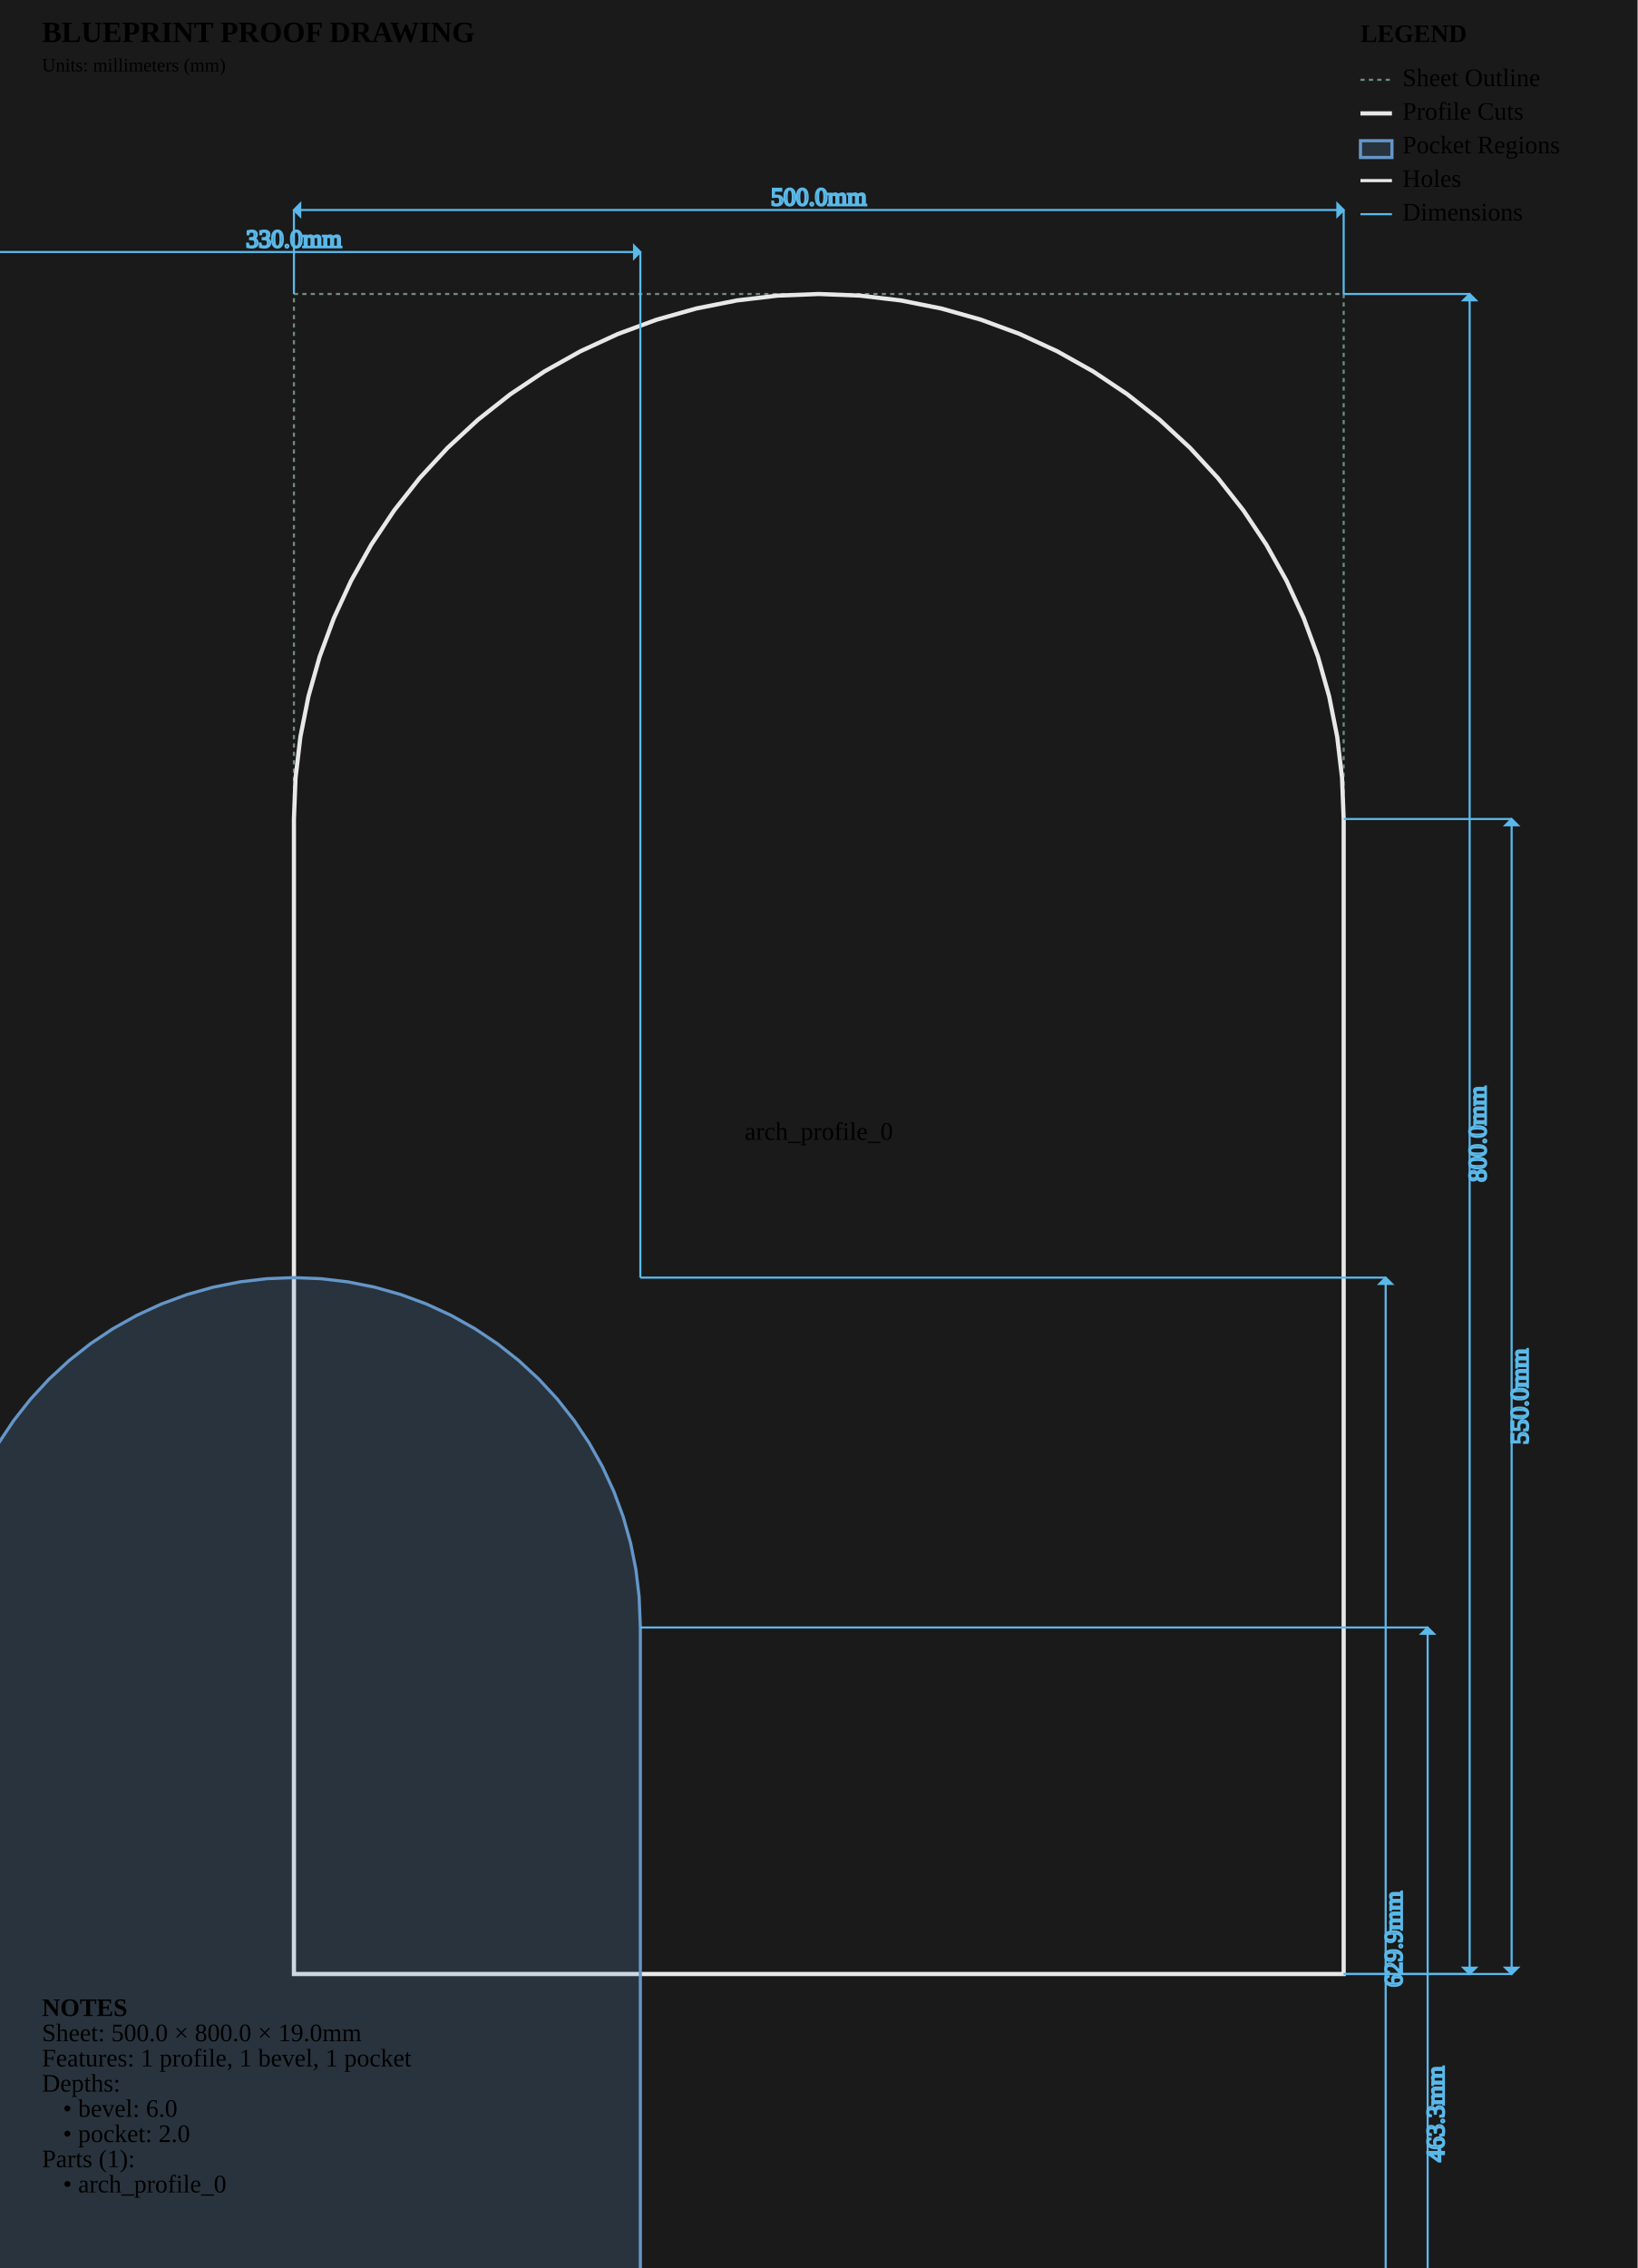
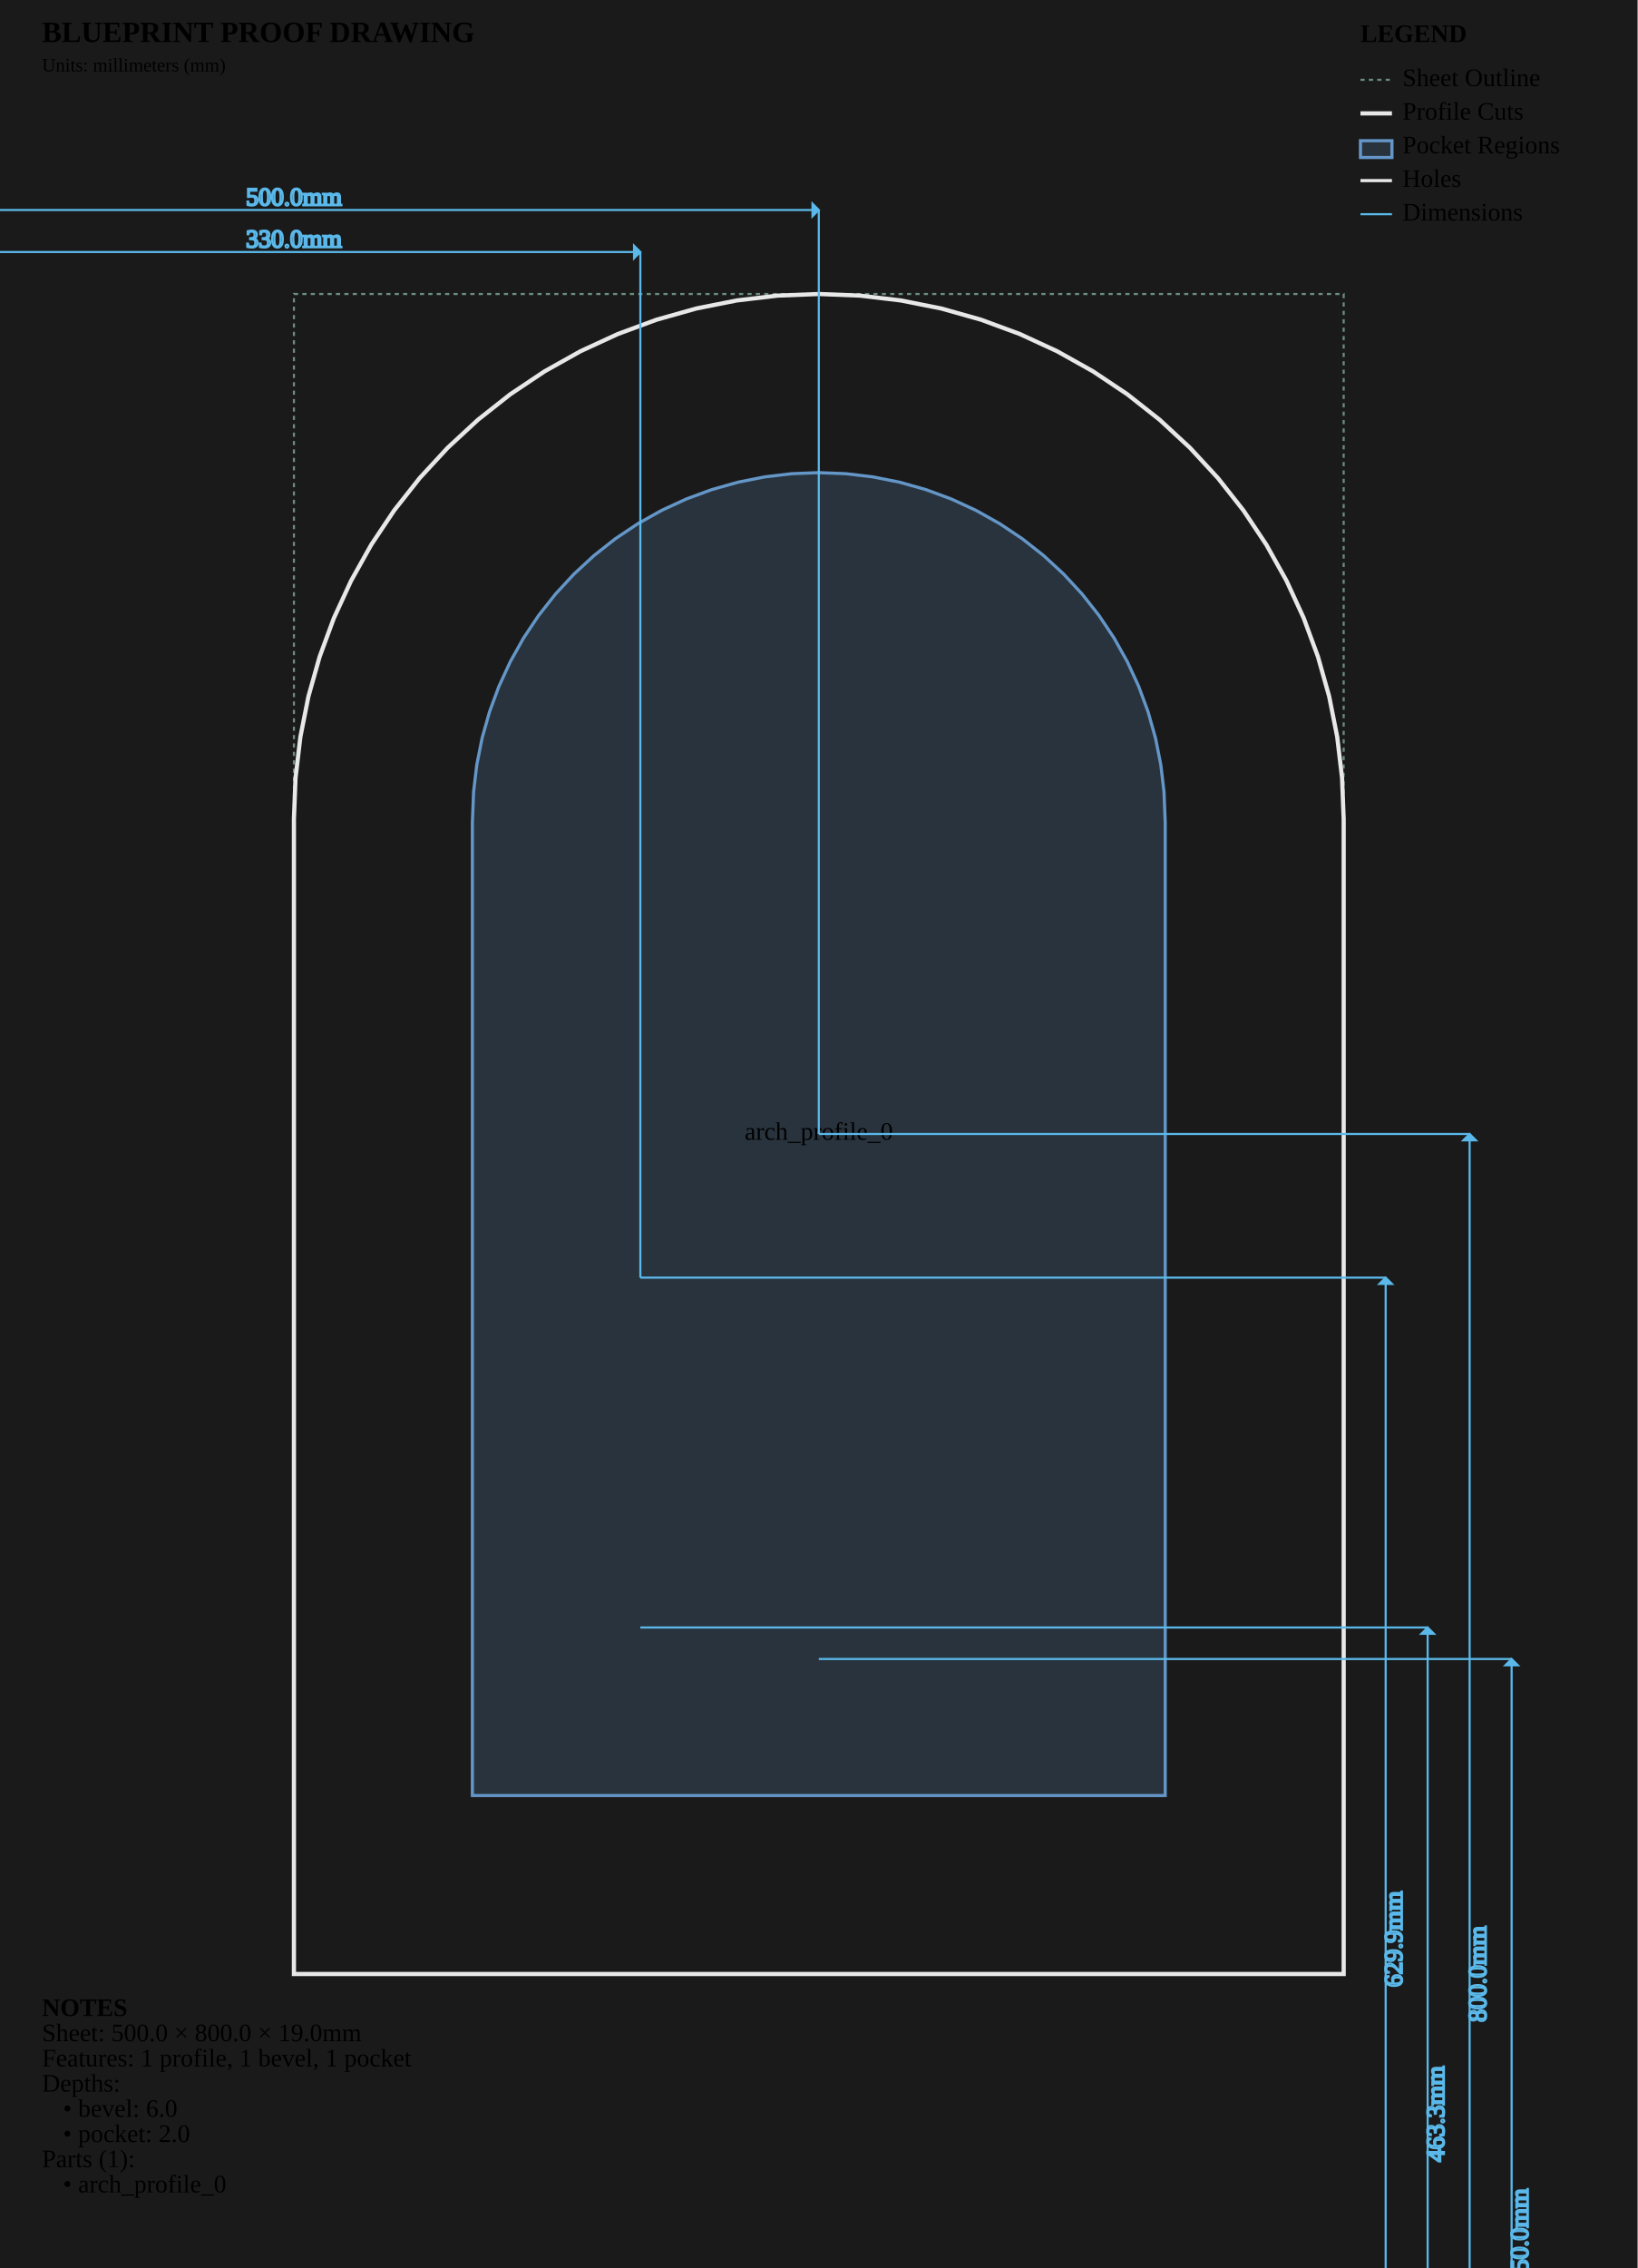
<svg xmlns="http://www.w3.org/2000/svg" viewBox="0 0 780.0 1080.0" width="780.0mm" height="1080.0mm">
  <style>
        .sheet-outline { stroke: #6b8e7f; stroke-width: 1; fill: none; stroke-dasharray: 2,2; }
        .profile-cuts { stroke: #e8e8e8; stroke-width: 2; fill: none; }
        .pocket-regions { stroke: #6496c8; stroke-width: 1.5; fill: #6496c8; fill-opacity: 0.2; }
        .holes { stroke: #e8e8e8; stroke-width: 1.5; fill: none; }
        .engrave-paths { stroke: #888888; stroke-width: 1; fill: none; stroke-dasharray: 4,4; }
        .construction { stroke: #6b8e7f; stroke-width: 0.5; fill: none; stroke-dasharray: 2,2; }
        .dimensions { stroke: #5ab9ea; stroke-width: 1; fill: none; }
        .dimension-text { fill:
        .gap-dimensions { stroke: #ff9500; stroke-width: 1; fill: none; }
        .gap-text { fill:
        .notes { fill: #cccccc; font-family: monospace; font-size: 10px; }
        .legend { fill: #cccccc; font-family: monospace; font-size: 10px; }
        .part-label { fill: #ffcc00; font-family: monospace; font-size: 8px; font-weight: bold; }
    </style>
  <rect x="0" y="0" width="780.0" height="1080.0" fill="#1a1a1a" />
  <g id="SHEET_OUTLINE" class="sheet-outline">
    <rect x="140" y="140" width="500.0" height="800.0" />
  </g>
  <g id="PROFILE_CUTS" class="profile-cuts">
    <path d="M 140.000 940.000 L 640.000 940.000 L 640.000 390.000 L 640.000 390.000 L 639.229 370.385 L 636.922 350.891 L 633.092 331.639 L 627.764 312.746 L 620.970 294.329 L 612.752 276.502 L 603.160 259.375 L 592.254 243.054 L 580.101 227.638 L 566.777 213.223 L 552.362 199.899 L 536.946 187.746 L 520.625 176.840 L 503.498 167.248 L 485.671 159.030 L 467.254 152.236 L 448.361 146.908 L 429.109 143.078 L 409.615 140.771 L 390.000 140.000 L 370.385 140.771 L 350.891 143.078 L 331.639 146.908 L 312.746 152.236 L 294.329 159.030 L 276.502 167.248 L 259.375 176.840 L 243.054 187.746 L 227.638 199.899 L 213.223 213.223 L 199.899 227.638 L 187.746 243.054 L 176.840 259.375 L 167.248 276.502 L 159.030 294.329 L 152.236 312.746 L 146.908 331.639 L 143.078 350.891 L 140.771 370.385 L 140.000 390.000 L 140.000 390.000 Z" fill-rule="evenodd" />
  </g>
  <g id="POCKET_REGIONS" class="pocket-regions">
-     <path d="M -25.000 1238.328 L 305.000 1238.328 L 305.000 774.997 L 304.426 760.387 L 302.904 747.526 L 300.377 734.825 L 296.862 722.360 L 292.380 710.210 L 286.958 698.449 L 280.630 687.150 L 273.435 676.382 L 265.417 666.212 L 256.626 656.702 L 247.116 647.911 L 236.946 639.893 L 226.178 632.698 L 214.879 626.370 L 203.118 620.948 L 190.968 616.466 L 178.503 612.951 L 165.801 610.424 L 152.941 608.902 L 140.000 608.393 L 127.059 608.902 L 114.199 610.424 L 101.497 612.951 L 89.032 616.466 L 76.882 620.948 L 65.121 626.370 L 53.822 632.698 L 43.054 639.893 L 32.884 647.911 L 23.374 656.702 L 14.583 666.212 L 6.565 676.382 L -0.630 687.150 L -6.958 698.449 L -12.380 710.210 L -16.862 722.360 L -20.377 734.825 L -22.904 747.526 L -24.426 760.387 L -25.000 774.997 Z" fill-rule="evenodd" />
+     <path d="M 225.000 855.000 L 555.000 855.000 L 555.000 391.669 L 554.426 377.059 L 552.904 364.199 L 550.377 351.497 L 546.862 339.032 L 542.380 326.882 L 536.958 315.121 L 530.630 303.822 L 523.435 293.054 L 515.417 282.884 L 506.626 273.374 L 497.116 264.583 L 486.946 256.565 L 476.178 249.370 L 464.879 243.042 L 453.118 237.620 L 440.968 233.138 L 428.503 229.623 L 415.801 227.096 L 402.941 225.574 L 390.000 225.066 L 377.059 225.574 L 364.199 227.096 L 351.497 229.623 L 339.032 233.138 L 326.882 237.620 L 315.121 243.042 L 303.822 249.370 L 293.054 256.565 L 282.884 264.583 L 273.374 273.374 L 264.583 282.884 L 256.565 293.054 L 249.370 303.822 L 243.042 315.121 L 237.620 326.882 L 233.138 339.032 L 229.623 351.497 L 227.096 364.199 L 225.574 377.059 L 225.000 391.669 Z" fill-rule="evenodd" />
  </g>
  <g id="ENGRAVE_PATHS" class="engrave-paths" />
  <g id="HOLES" class="holes" />
  <g id="LABELS" class="labels">
    <text x="390.0" y="540.0" class="part-label" text-anchor="middle" dominant-baseline="middle">arch_profile_0</text>
  </g>
  <g id="CONSTRUCTION" class="construction" />
  <g id="DIMENSIONS" class="dimensions">
    <line x1="-25" y1="608.393" x2="-25" y2="120.0" stroke="#5ab9ea" stroke-width="1" />
    <line x1="305.0" y1="608.393" x2="305.0" y2="120.0" stroke="#5ab9ea" stroke-width="1" />
    <line x1="-25" y1="120.0" x2="305.0" y2="120.0" stroke="#5ab9ea" stroke-width="1" />
    <polygon points="-25,120.0 -22,117.0 -22,123.0" fill="#5ab9ea" />
    <polygon points="305.0,120.0 302.0,117.0 302.0,123.0" fill="#5ab9ea" />
    <text x="140.0" y="115.0" class="dimension-text" text-anchor="middle" dominant-baseline="middle">330.0mm</text>
    <line x1="305.0" y1="608.393" x2="660.0" y2="608.393" stroke="#5ab9ea" stroke-width="1" />
    <line x1="305.0" y1="1238.328" x2="660.0" y2="1238.328" stroke="#5ab9ea" stroke-width="1" />
    <line x1="660.0" y1="608.393" x2="660.0" y2="1238.328" stroke="#5ab9ea" stroke-width="1" />
    <polygon points="660.0,608.393 657.0,611.393 663.0,611.393" fill="#5ab9ea" />
    <polygon points="660.0,1238.328 657.0,1235.328 663.0,1235.328" fill="#5ab9ea" />
    <text x="665.0" y="923.361" class="dimension-text" text-anchor="middle" dominant-baseline="middle" transform="rotate(-90 665.0 923.3607)">629.9mm</text>
    <line x1="305.0" y1="774.997" x2="680.0" y2="774.997" stroke="#5ab9ea" stroke-width="1" />
    <line x1="305.0" y1="1238.328" x2="680.0" y2="1238.328" stroke="#5ab9ea" stroke-width="1" />
    <line x1="680.0" y1="774.997" x2="680.0" y2="1238.328" stroke="#5ab9ea" stroke-width="1" />
    <polygon points="680.0,774.997 677.0,777.997 683.0,777.997" fill="#5ab9ea" />
    <polygon points="680.0,1238.328 677.0,1235.328 683.0,1235.328" fill="#5ab9ea" />
    <text x="685.0" y="1006.662" class="dimension-text" text-anchor="middle" dominant-baseline="middle" transform="rotate(-90 685.0 1006.662)">463.3mm</text>
-     <line x1="140.0" y1="140.0" x2="140.0" y2="100.0" stroke="#5ab9ea" stroke-width="1" />
-     <line x1="640.0" y1="140.0" x2="640.0" y2="100.0" stroke="#5ab9ea" stroke-width="1" />
-     <line x1="140.0" y1="100.0" x2="640.0" y2="100.0" stroke="#5ab9ea" stroke-width="1" />
-     <polygon points="140.0,100.0 143.0,97.0 143.0,103.0" fill="#5ab9ea" />
-     <polygon points="640.0,100.0 637.0,97.0 637.0,103.0" fill="#5ab9ea" />
-     <text x="390.0" y="95.0" class="dimension-text" text-anchor="middle" dominant-baseline="middle">500.0mm</text>
-     <line x1="640.0" y1="140.0" x2="700.0" y2="140.0" stroke="#5ab9ea" stroke-width="1" />
-     <line x1="640.0" y1="940.0" x2="700.0" y2="940.0" stroke="#5ab9ea" stroke-width="1" />
-     <line x1="700.0" y1="140.0" x2="700.0" y2="940.0" stroke="#5ab9ea" stroke-width="1" />
-     <polygon points="700.0,140.0 697.0,143.0 703.0,143.0" fill="#5ab9ea" />
-     <polygon points="700.0,940.0 697.0,937.0 703.0,937.0" fill="#5ab9ea" />
-     <text x="705.0" y="540.0" class="dimension-text" text-anchor="middle" dominant-baseline="middle" transform="rotate(-90 705.0 540.0)">800.0mm</text>
-     <line x1="640.0" y1="390.0" x2="720.0" y2="390.0" stroke="#5ab9ea" stroke-width="1" />
-     <line x1="640.0" y1="940.0" x2="720.0" y2="940.0" stroke="#5ab9ea" stroke-width="1" />
-     <line x1="720.0" y1="390.0" x2="720.0" y2="940.0" stroke="#5ab9ea" stroke-width="1" />
-     <polygon points="720.0,390.0 717.0,393.0 723.0,393.0" fill="#5ab9ea" />
-     <polygon points="720.0,940.0 717.0,937.0 723.0,937.0" fill="#5ab9ea" />
-     <text x="725.0" y="665.0" class="dimension-text" text-anchor="middle" dominant-baseline="middle" transform="rotate(-90 725.0 665.0)">550.0mm</text>
+     <line x1="-110.0" y1="540.0" x2="-110.0" y2="100.0" stroke="#5ab9ea" stroke-width="1" />
+     <line x1="390.0" y1="540.0" x2="390.0" y2="100.0" stroke="#5ab9ea" stroke-width="1" />
+     <line x1="-110.0" y1="100.0" x2="390.0" y2="100.0" stroke="#5ab9ea" stroke-width="1" />
+     <polygon points="-110.0,100.0 -107.0,97.0 -107.0,103.0" fill="#5ab9ea" />
+     <polygon points="390.0,100.0 387.0,97.0 387.0,103.0" fill="#5ab9ea" />
+     <text x="140.0" y="95.0" class="dimension-text" text-anchor="middle" dominant-baseline="middle">500.0mm</text>
+     <line x1="390.0" y1="540.0" x2="700.0" y2="540.0" stroke="#5ab9ea" stroke-width="1" />
+     <line x1="390.0" y1="1340.0" x2="700.0" y2="1340.0" stroke="#5ab9ea" stroke-width="1" />
+     <line x1="700.0" y1="540.0" x2="700.0" y2="1340.0" stroke="#5ab9ea" stroke-width="1" />
+     <polygon points="700.0,540.0 697.0,543.0 703.0,543.0" fill="#5ab9ea" />
+     <polygon points="700.0,1340.0 697.0,1337.0 703.0,1337.0" fill="#5ab9ea" />
+     <text x="705.0" y="940.0" class="dimension-text" text-anchor="middle" dominant-baseline="middle" transform="rotate(-90 705.0 940.0)">800.0mm</text>
+     <line x1="390.0" y1="790.0" x2="720.0" y2="790.0" stroke="#5ab9ea" stroke-width="1" />
+     <line x1="390.0" y1="1340.0" x2="720.0" y2="1340.0" stroke="#5ab9ea" stroke-width="1" />
+     <line x1="720.0" y1="790.0" x2="720.0" y2="1340.0" stroke="#5ab9ea" stroke-width="1" />
+     <polygon points="720.0,790.0 717.0,793.0 723.0,793.0" fill="#5ab9ea" />
+     <polygon points="720.0,1340.0 717.0,1337.0 723.0,1337.0" fill="#5ab9ea" />
+     <text x="725.0" y="1065.0" class="dimension-text" text-anchor="middle" dominant-baseline="middle" transform="rotate(-90 725.0 1065.0)">550.0mm</text>
  </g>
  <g id="NOTES" class="notes">
    <text x="20" y="960.0" class="notes" font-weight="bold">NOTES</text>
    <text x="20" y="972.0" class="notes">Sheet: 500.0 × 800.0 × 19.0mm</text>
    <text x="20" y="984.0" class="notes">Features: 1 profile, 1 bevel, 1 pocket</text>
    <text x="20" y="996.0" class="notes">Depths:</text>
    <text x="30" y="1008.0" class="notes">• bevel: 6.0</text>
    <text x="30" y="1020.0" class="notes">• pocket: 2.0</text>
    <text x="20" y="1032.0" class="notes">Parts (1):</text>
    <text x="30" y="1044.0" class="notes">• arch_profile_0</text>
  </g>
  <g id="TITLE_BLOCK" class="title-block">
    <text x="20" y="20" class="notes" font-weight="bold" font-size="14px">BLUEPRINT PROOF DRAWING</text>
    <text x="20" y="34" class="notes" font-size="9px">Units: millimeters (mm)</text>
  </g>
  <g id="LEGEND" class="legend">
    <text x="648.0" y="20" class="legend" font-weight="bold">LEGEND</text>
    <line x1="648.0" y1="38" x2="663.0" y2="38" stroke="#6b8e7f" stroke-width="1" stroke-dasharray="2,2" />
    <text x="668.0" y="41" class="legend">Sheet Outline</text>
    <line x1="648.0" y1="54" x2="663.0" y2="54" stroke="#e8e8e8" stroke-width="2" />
    <text x="668.0" y="57" class="legend">Profile Cuts</text>
    <rect x="648.0" y="67" width="15.0" height="8" stroke="#6496c8" stroke-width="1.5" fill="#6496c8" fill-opacity="0.2" />
    <text x="668.0" y="73" class="legend">Pocket Regions</text>
    <line x1="648.0" y1="86" x2="663.0" y2="86" stroke="#e8e8e8" stroke-width="1.5" />
    <text x="668.0" y="89" class="legend">Holes</text>
    <line x1="648.0" y1="102" x2="663.0" y2="102" stroke="#5ab9ea" stroke-width="1" />
    <text x="668.0" y="105" class="legend">Dimensions</text>
  </g>
</svg>
